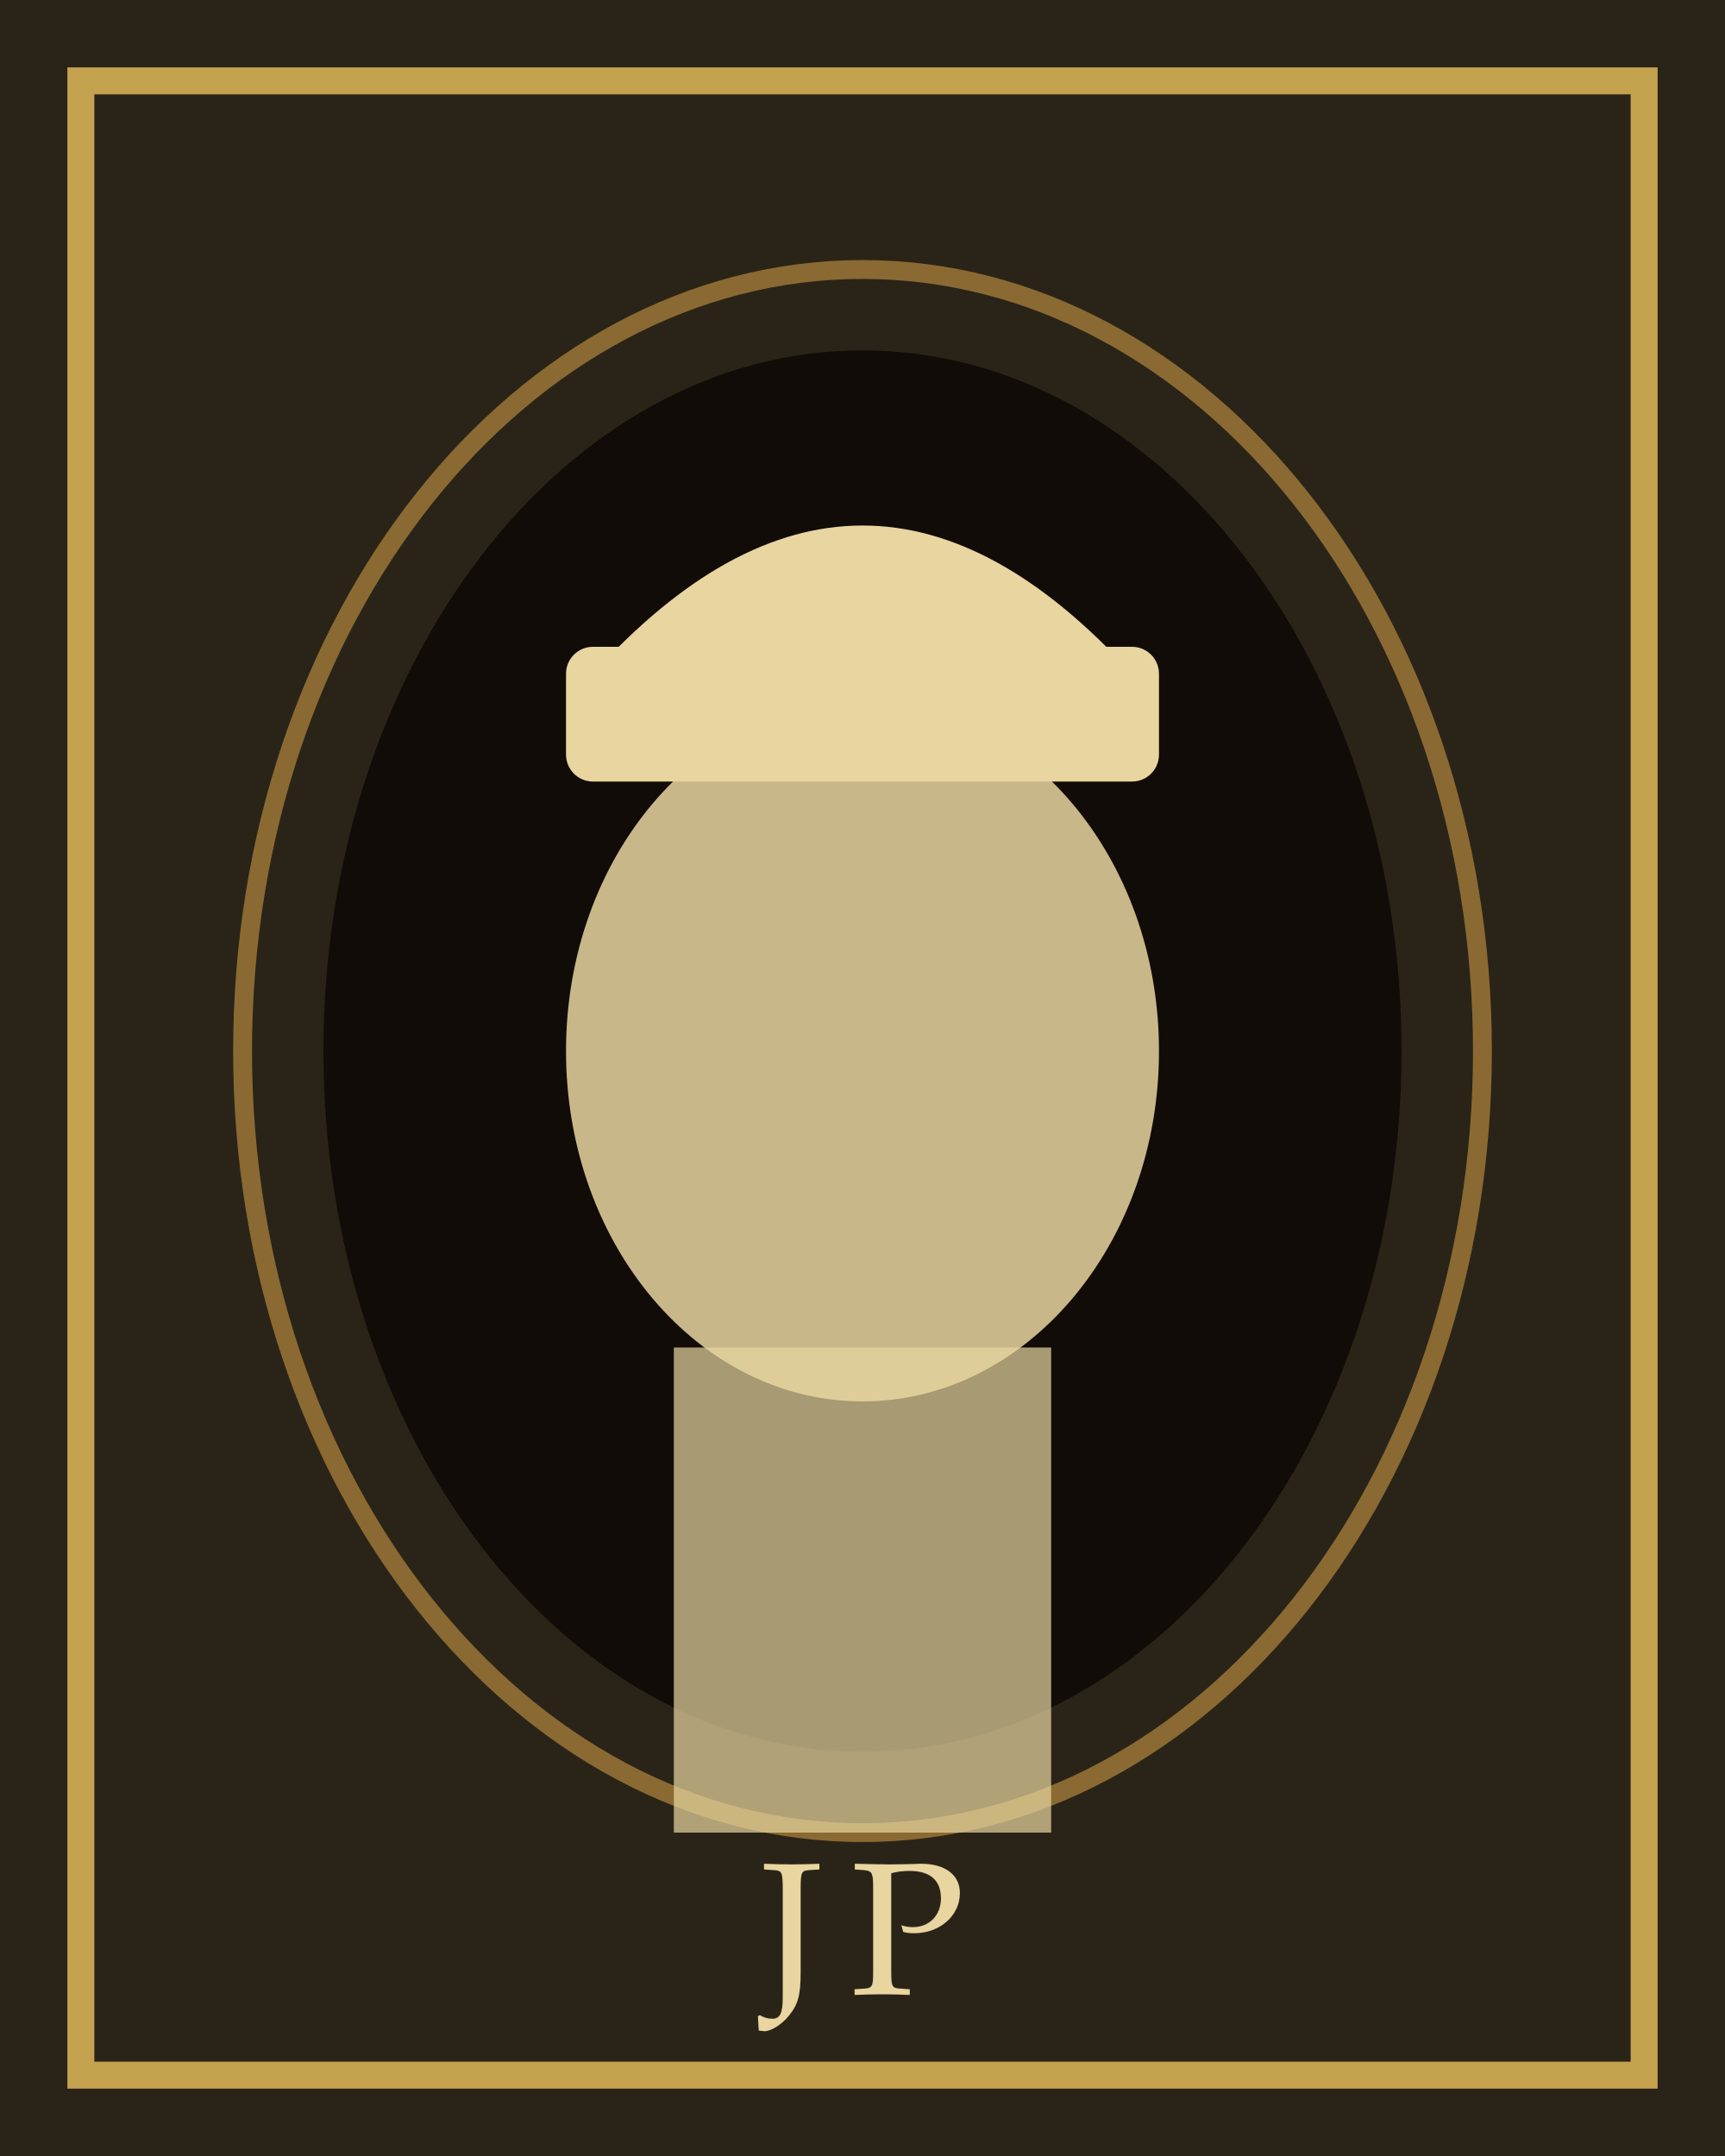
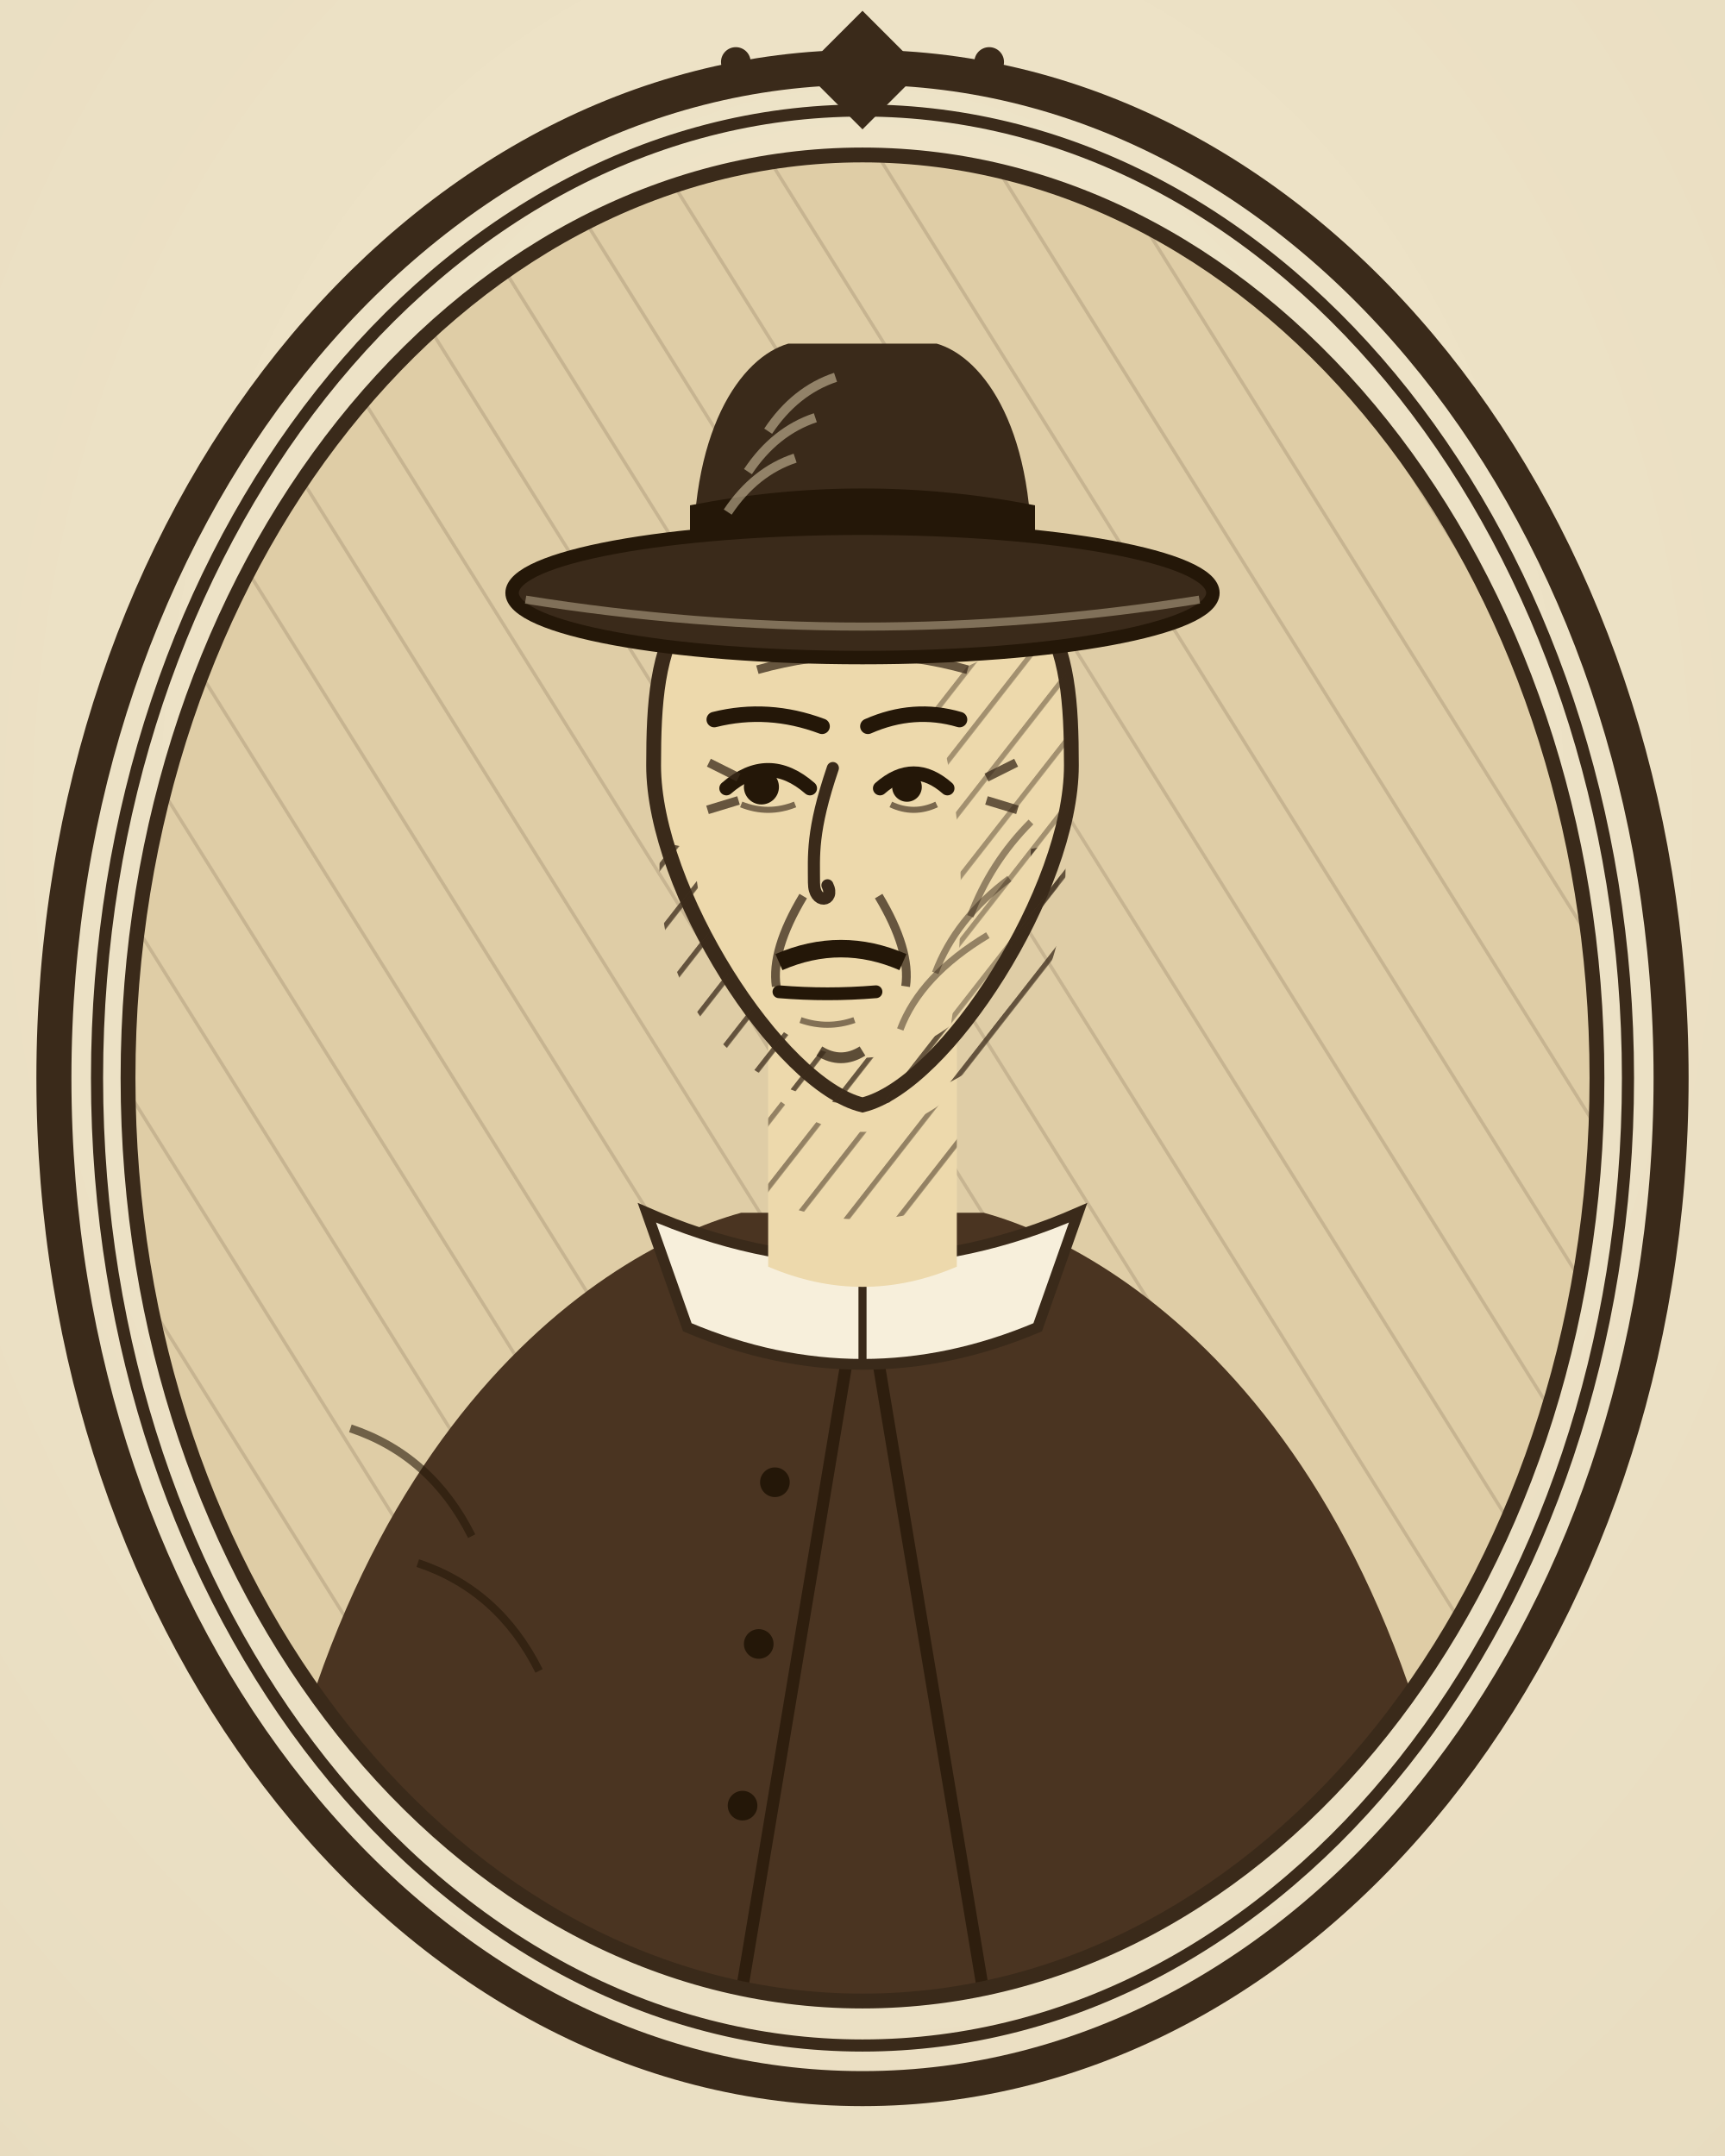
<svg xmlns="http://www.w3.org/2000/svg" viewBox="0 0 128 160">
-   <rect width="128" height="160" fill="#2a2418" />
-   <rect x="6" y="6" width="116" height="148" fill="none" stroke="#c4a24e" stroke-width="2" />
-   <ellipse cx="64" cy="78" rx="46" ry="58" fill="none" stroke="#8a6a32" stroke-width="1.4" />
-   <ellipse cx="64" cy="78" rx="40" ry="52" fill="#120c08" />
-   <ellipse cx="64" cy="78" rx="22" ry="26" fill="#e8d5a0" opacity="0.85" />
-   <rect x="42" y="48" width="44" height="10" rx="2" fill="#e8d5a0" />
-   <path d="M44 50 Q64 28 84 50" fill="#e8d5a0" />
-   <rect x="50" y="100" width="28" height="36" fill="#e8d5a0" opacity="0.7" />
-   <text x="64" y="148" text-anchor="middle" fill="#e8d5a0" font-family="Palatino, Georgia, serif" font-size="14" letter-spacing="2">JP</text>
+   <defs>
+     <radialGradient id="bgv" cx="50%" cy="38%" r="82%">
+       <stop offset="0%" stop-color="#f1e7cb" />
+       <stop offset="100%" stop-color="#e8dcc0" />
+     </radialGradient>
+     <pattern id="h1" width="4.6" height="4.6" patternUnits="userSpaceOnUse" patternTransform="rotate(38)">
+       <line x1="0" y1="0" x2="0" y2="4.6" stroke="#3a2a1a" stroke-width="0.75" />
+     </pattern>
+     <pattern id="h2" width="3" height="3" patternUnits="userSpaceOnUse" patternTransform="rotate(38)">
+       <line x1="0" y1="0" x2="0" y2="3" stroke="#3a2a1a" stroke-width="0.75" />
+     </pattern>
+     <pattern id="hx" width="3" height="3" patternUnits="userSpaceOnUse" patternTransform="rotate(38)">
+       <path d="M0 0V3M0 0H3" fill="none" stroke="#3a2a1a" stroke-width="0.65" />
+     </pattern>
+     <pattern id="w1" width="4" height="4" patternUnits="userSpaceOnUse" patternTransform="rotate(38)">
+       <line x1="0" y1="0" x2="0" y2="4" stroke="#e9dab6" stroke-width="0.7" />
+     </pattern>
+     <pattern id="fb" width="7" height="7" patternUnits="userSpaceOnUse" patternTransform="rotate(-32)">
+       <line x1="0" y1="0" x2="0" y2="7" stroke="#3a2a1a" stroke-width="0.5" />
+     </pattern>
+     <clipPath id="ov">
+       <ellipse cx="64" cy="80" rx="54.5" ry="68.5" />
+     </clipPath>
+   </defs>
+   <rect width="128" height="160" fill="url(#bgv)" />
+   <ellipse cx="64" cy="80" rx="60" ry="75" fill="none" stroke="#3a2a1a" stroke-width="2.6" />
+   <ellipse cx="64" cy="80" rx="56.8" ry="71.8" fill="none" stroke="#3a2a1a" stroke-width="0.9" />
+   <path d="M64 0.8 68.4 5.2 64 9.6 59.6 5.2Z" fill="#3a2a1a" />
+   <circle cx="54.6" cy="4.6" r="1.1" fill="#3a2a1a" />
+   <circle cx="73.4" cy="4.6" r="1.1" fill="#3a2a1a" />
+   <g clip-path="url(#ov)">
+     <rect x="2" y="2" width="124" height="156" fill="#dfcda6" />
+     <rect x="2" y="2" width="124" height="156" fill="url(#fb)" opacity="0.15" />
+     <path d="M18 154C21 108 44 93 55 90L73 90C84 93 107 108 110 154Z" fill="#4a3421" />
+     <path d="M64 94L54 154M64 94L74 154" stroke="#241708" stroke-width="0.9" opacity="0.75" fill="none" />
+     <circle cx="57.5" cy="110" r="1.1" fill="#241708" />
+     <circle cx="56.3" cy="122" r="1.1" fill="#241708" />
+     <circle cx="55.1" cy="134" r="1.1" fill="#241708" />
+     <path d="M26 106q6 2 9 8" fill="none" stroke="#241708" stroke-width="0.6" opacity="0.6" />
+     <path d="M31 116q6 2 9 8" fill="none" stroke="#241708" stroke-width="0.6" opacity="0.6" />
+     <path d="M48 90Q64 97 80 90L77 98.5Q64 104 51 98.5Z" fill="#f7efdb" stroke="#3a2a1a" stroke-width="0.8" />
+     <path d="M64 92L64 101" stroke="#3a2a1a" stroke-width="0.6" />
+     <path d="M57 73L57 94Q64 97 71 94L71 73Z" fill="#edd9ac" />
+     <path d="M57 81Q64 87 71 81L71 89Q64 92 57 89Z" fill="url(#h2)" opacity="0.5" />
+     <path d="M64 40C78.5 41 79.5 47.6 79.5 56.8C79.5 66 70.2 80.5 64 82C57.8 80.5 48.5 66 48.5 56.8C48.5 47.6 49.5 41 64 40Z" fill="#edd9ac" stroke="#3a2a1a" stroke-width="1.1" />
+     <path d="M78.5 46.3C80 53.9 80 61 78 67.7C77 73.6 71.4 79.1 69.9 79.9C71.8 70.2 72.1 60.2 68.7 50.9Z" fill="url(#h2)" opacity="0.42" />
+     <path d="M50 42.5Q64 39.5 78 42.5L77 46.5Q64 43.5 51 46.5Z" fill="url(#h1)" opacity="0.25" />
+     <path d="M76.5 61q-3 3 -4.5 7" fill="none" stroke="#3a2a1a" stroke-width="0.5" opacity="0.50" />
+     <path d="M74.9 65.2q-4 3 -5.5 7" fill="none" stroke="#3a2a1a" stroke-width="0.5" opacity="0.50" />
+     <path d="M73.3 69.4q-5 3 -6.5 7" fill="none" stroke="#3a2a1a" stroke-width="0.5" opacity="0.50" />
+     <path d="M53.9 58.5Q57 55.8 60.1 58.5" fill="none" stroke="#241708" stroke-width="1.05" stroke-linecap="round" />
+     <circle cx="56.5" cy="58.4" r="1.3" fill="#241708" />
+     <path d="M55 59.7Q57 60.5 59 59.7" fill="none" stroke="#3a2a1a" stroke-width="0.45" opacity="0.65" />
+     <path d="M53 53.4Q57 52.4 61 53.9" fill="none" stroke="#241708" stroke-width="1.15" stroke-linecap="round" />
+     <path d="M65.3 58.5Q67.8 56.3 70.3 58.5" fill="none" stroke="#241708" stroke-width="1.05" stroke-linecap="round" />
+     <circle cx="67.3" cy="58.4" r="1.1" fill="#241708" />
+     <path d="M66.1 59.7Q67.8 60.5 69.5 59.7" fill="none" stroke="#3a2a1a" stroke-width="0.45" opacity="0.65" />
+     <path d="M71.2 53.4Q67.8 52.4 64.4 53.9" fill="none" stroke="#241708" stroke-width="1.15" stroke-linecap="round" />
+     <path d="M61.8 57C60.2 61.7 60.4 63.5 60.4 65.5C60.4 67.2 62 66.9 61.4 65.7" fill="none" stroke="#3a2a1a" stroke-width="0.9" stroke-linecap="round" />
+     <path d="M57.8 73.6Q61.4 73.9 65 73.6" fill="none" stroke="#241708" stroke-width="0.95" stroke-linecap="round" />
+     <path d="M59.4 75.7Q61.4 76.4 63.4 75.7" fill="none" stroke="#3a2a1a" stroke-width="0.45" opacity="0.6" />
+     <path d="M54.7 46.3Q64 44.1 73.3 46.3" fill="none" stroke="#3a2a1a" stroke-width="0.65" opacity="0.75" />
+     <path d="M56.2 49.7Q64 47.5 71.8 49.7" fill="none" stroke="#3a2a1a" stroke-width="0.65" opacity="0.75" />
+     <path d="M54.8 57.7l-2.2 -1.1M54.8 59.4l-2.3 0.7" fill="none" stroke="#3a2a1a" stroke-width="0.65" opacity="0.75" />
+     <path d="M73.2 57.7l2.2 -1.1M73.2 59.4l2.3 0.7" fill="none" stroke="#3a2a1a" stroke-width="0.65" opacity="0.75" />
+     <path d="M59.6 66.5Q57.2 70.5 57.6 73.2" fill="none" stroke="#3a2a1a" stroke-width="0.65" opacity="0.75" />
+     <path d="M65.2 66.5Q67.6 70.5 67.2 73.2" fill="none" stroke="#3a2a1a" stroke-width="0.65" opacity="0.75" />
+     <path d="M49 62.5C48 78 59 82 64 82C69 82 80 78 79 62.5L76.5 63C76 75 68 78.5 64 78.5C60 78.5 52 75 51.5 63Z" fill="url(#h2)" opacity="0.75" />
+     <path d="M57.8 71.4Q62.4 69.4 67 71.4" fill="none" stroke="#241708" stroke-width="1.3" />
+     <path d="M60.8 78q1.6 1 3.2 0" fill="none" stroke="#3a2a1a" stroke-width="0.8" opacity="0.8" />
+     <path d="M51.5 43C51 32 55 26.5 58.5 25.5L69.5 25.5C73 26.5 77 32 76.5 43Z" fill="#3a2a1a" />
+     <path d="M51.2 37.5Q64 35 76.8 37.5L76.8 41Q64 38.5 51.2 41Z" fill="#241708" />
+     <path d="M54 38q2 -3 5 -4" fill="none" stroke="#e9dab6" stroke-width="0.7" opacity="0.5" />
+     <path d="M55.5 35q2 -3 5 -4" fill="none" stroke="#e9dab6" stroke-width="0.7" opacity="0.5" />
+     <path d="M57 32q2 -3 5 -4" fill="none" stroke="#e9dab6" stroke-width="0.7" opacity="0.5" />
+     <ellipse cx="64" cy="44" rx="26" ry="4.8" fill="#3a2a1a" stroke="#241708" stroke-width="1" />
+     <path d="M39 44.5Q64 48.5 89 44.5" fill="none" stroke="#e9dab6" stroke-width="0.6" opacity="0.4" />
+   </g>
+   <ellipse cx="64" cy="80" rx="54.5" ry="68.5" fill="none" stroke="#3a2a1a" stroke-width="1.1" />
</svg>
